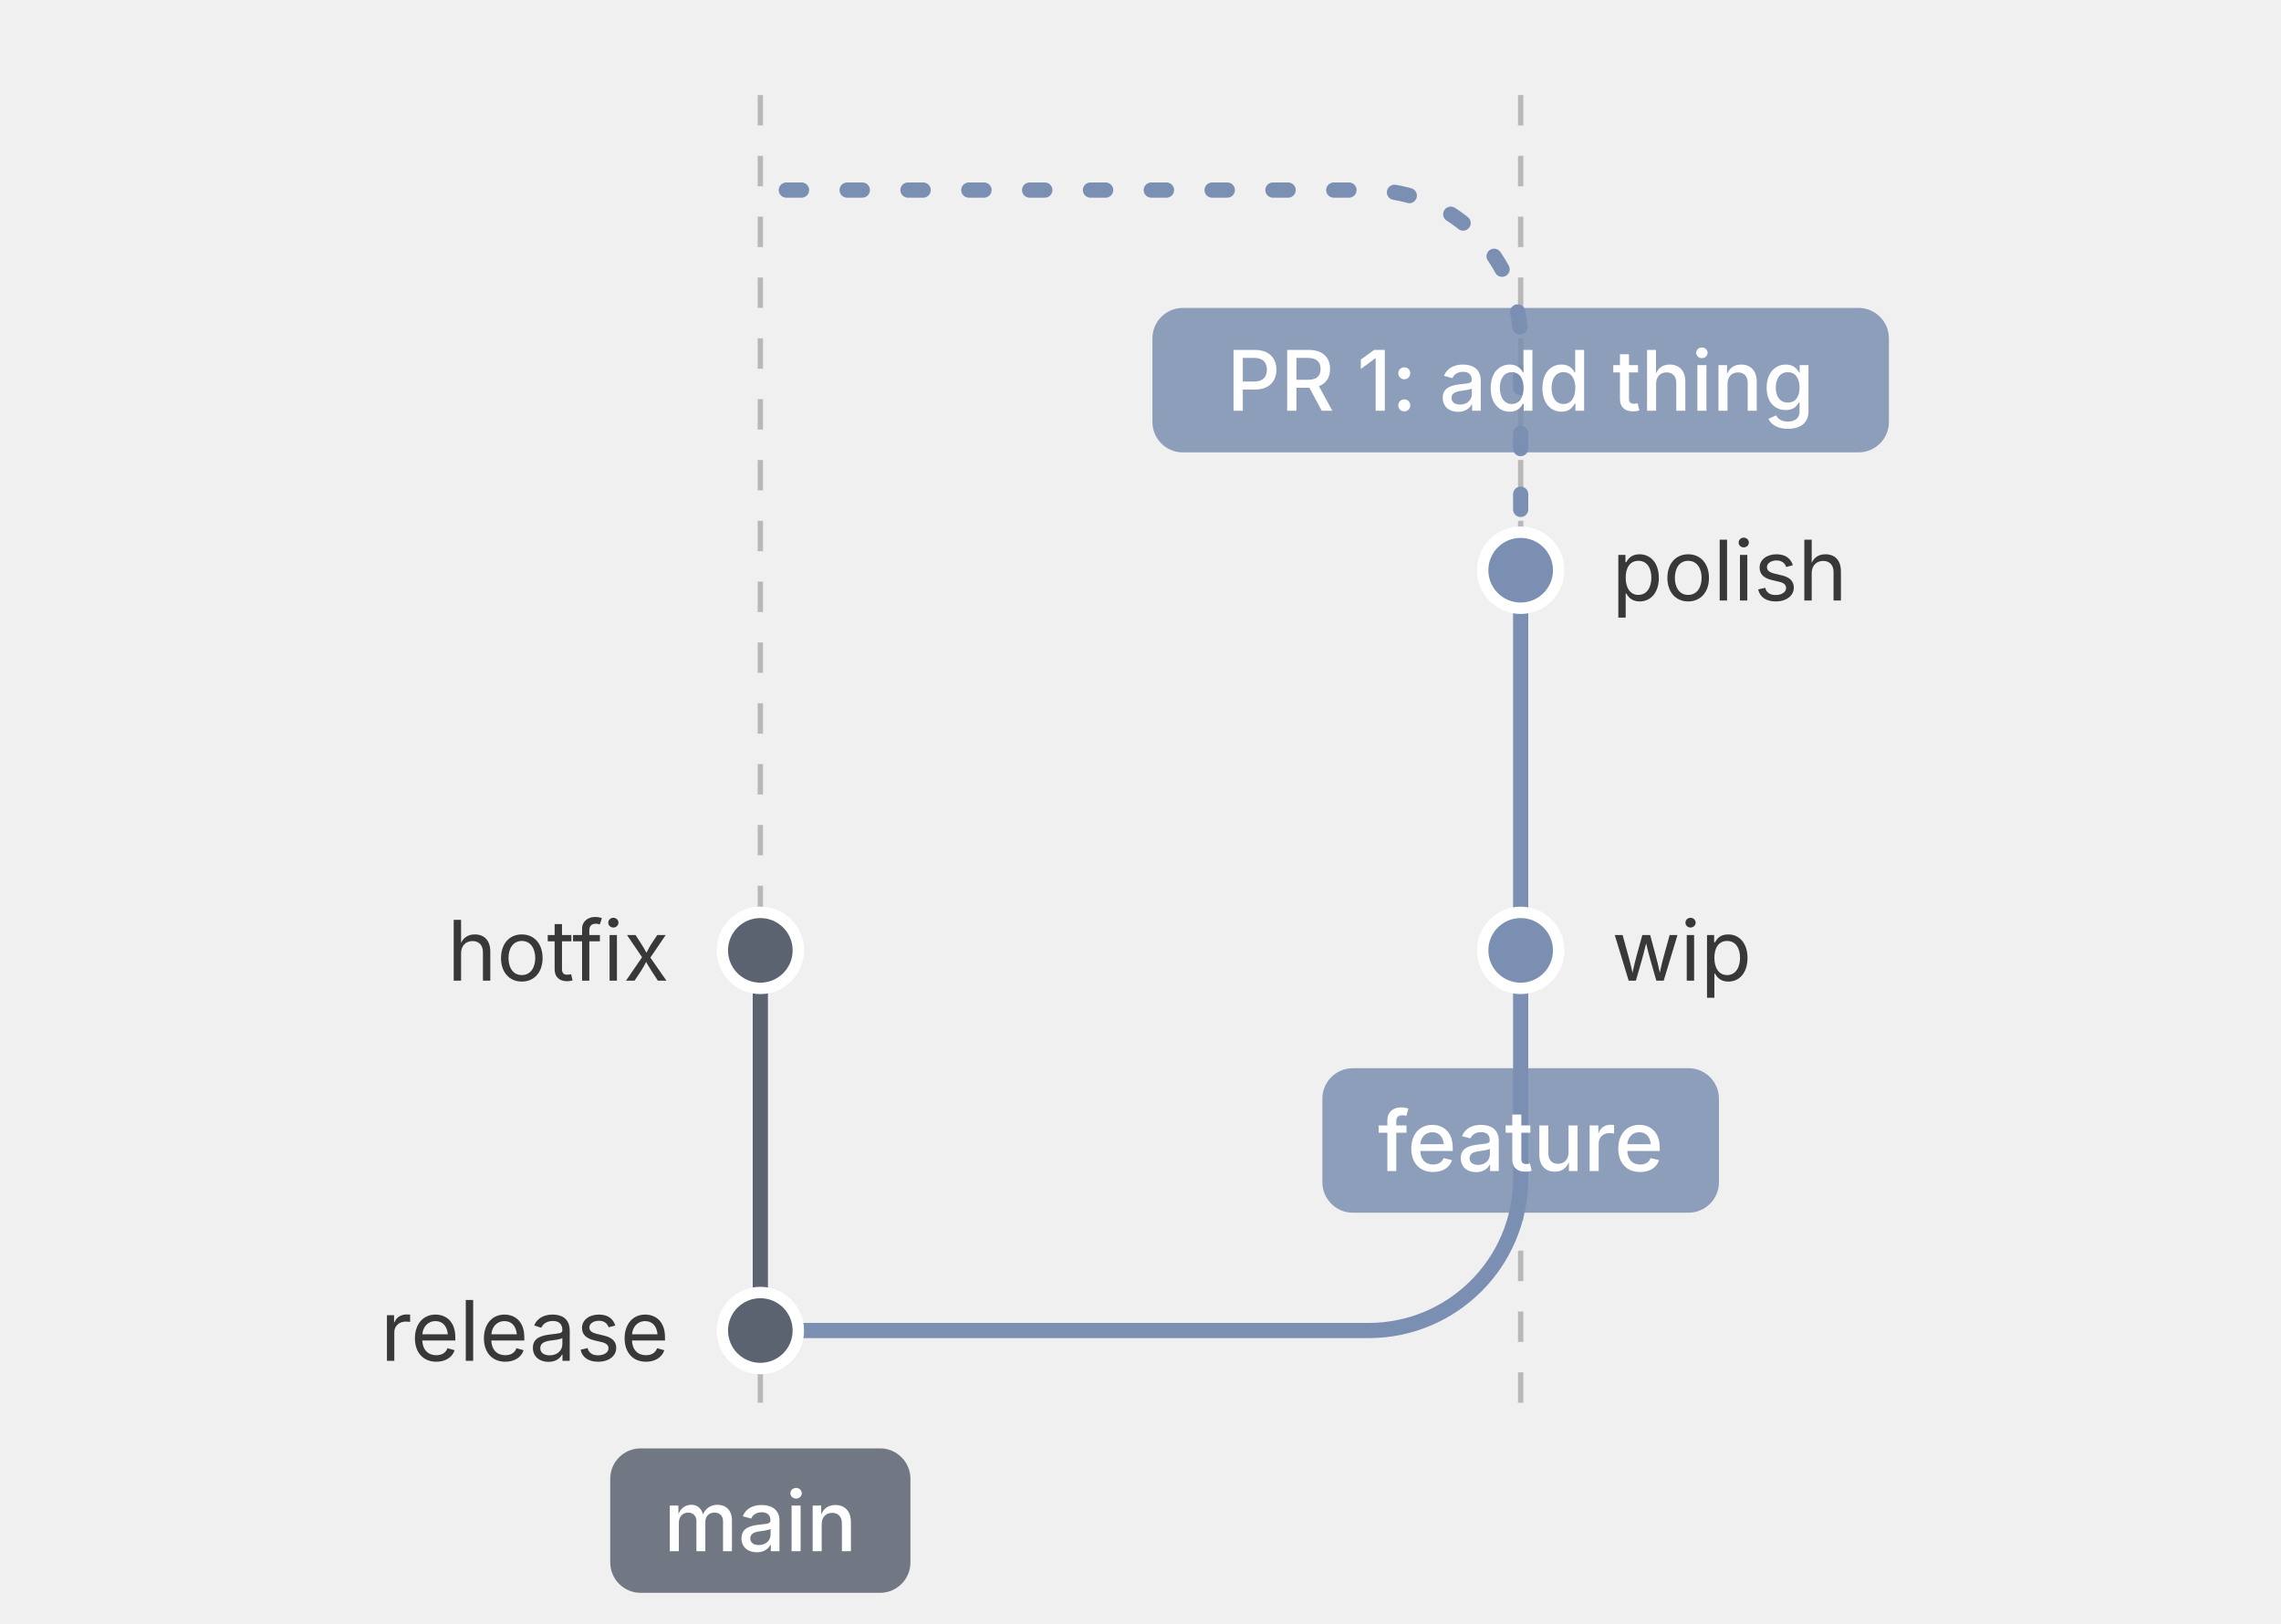
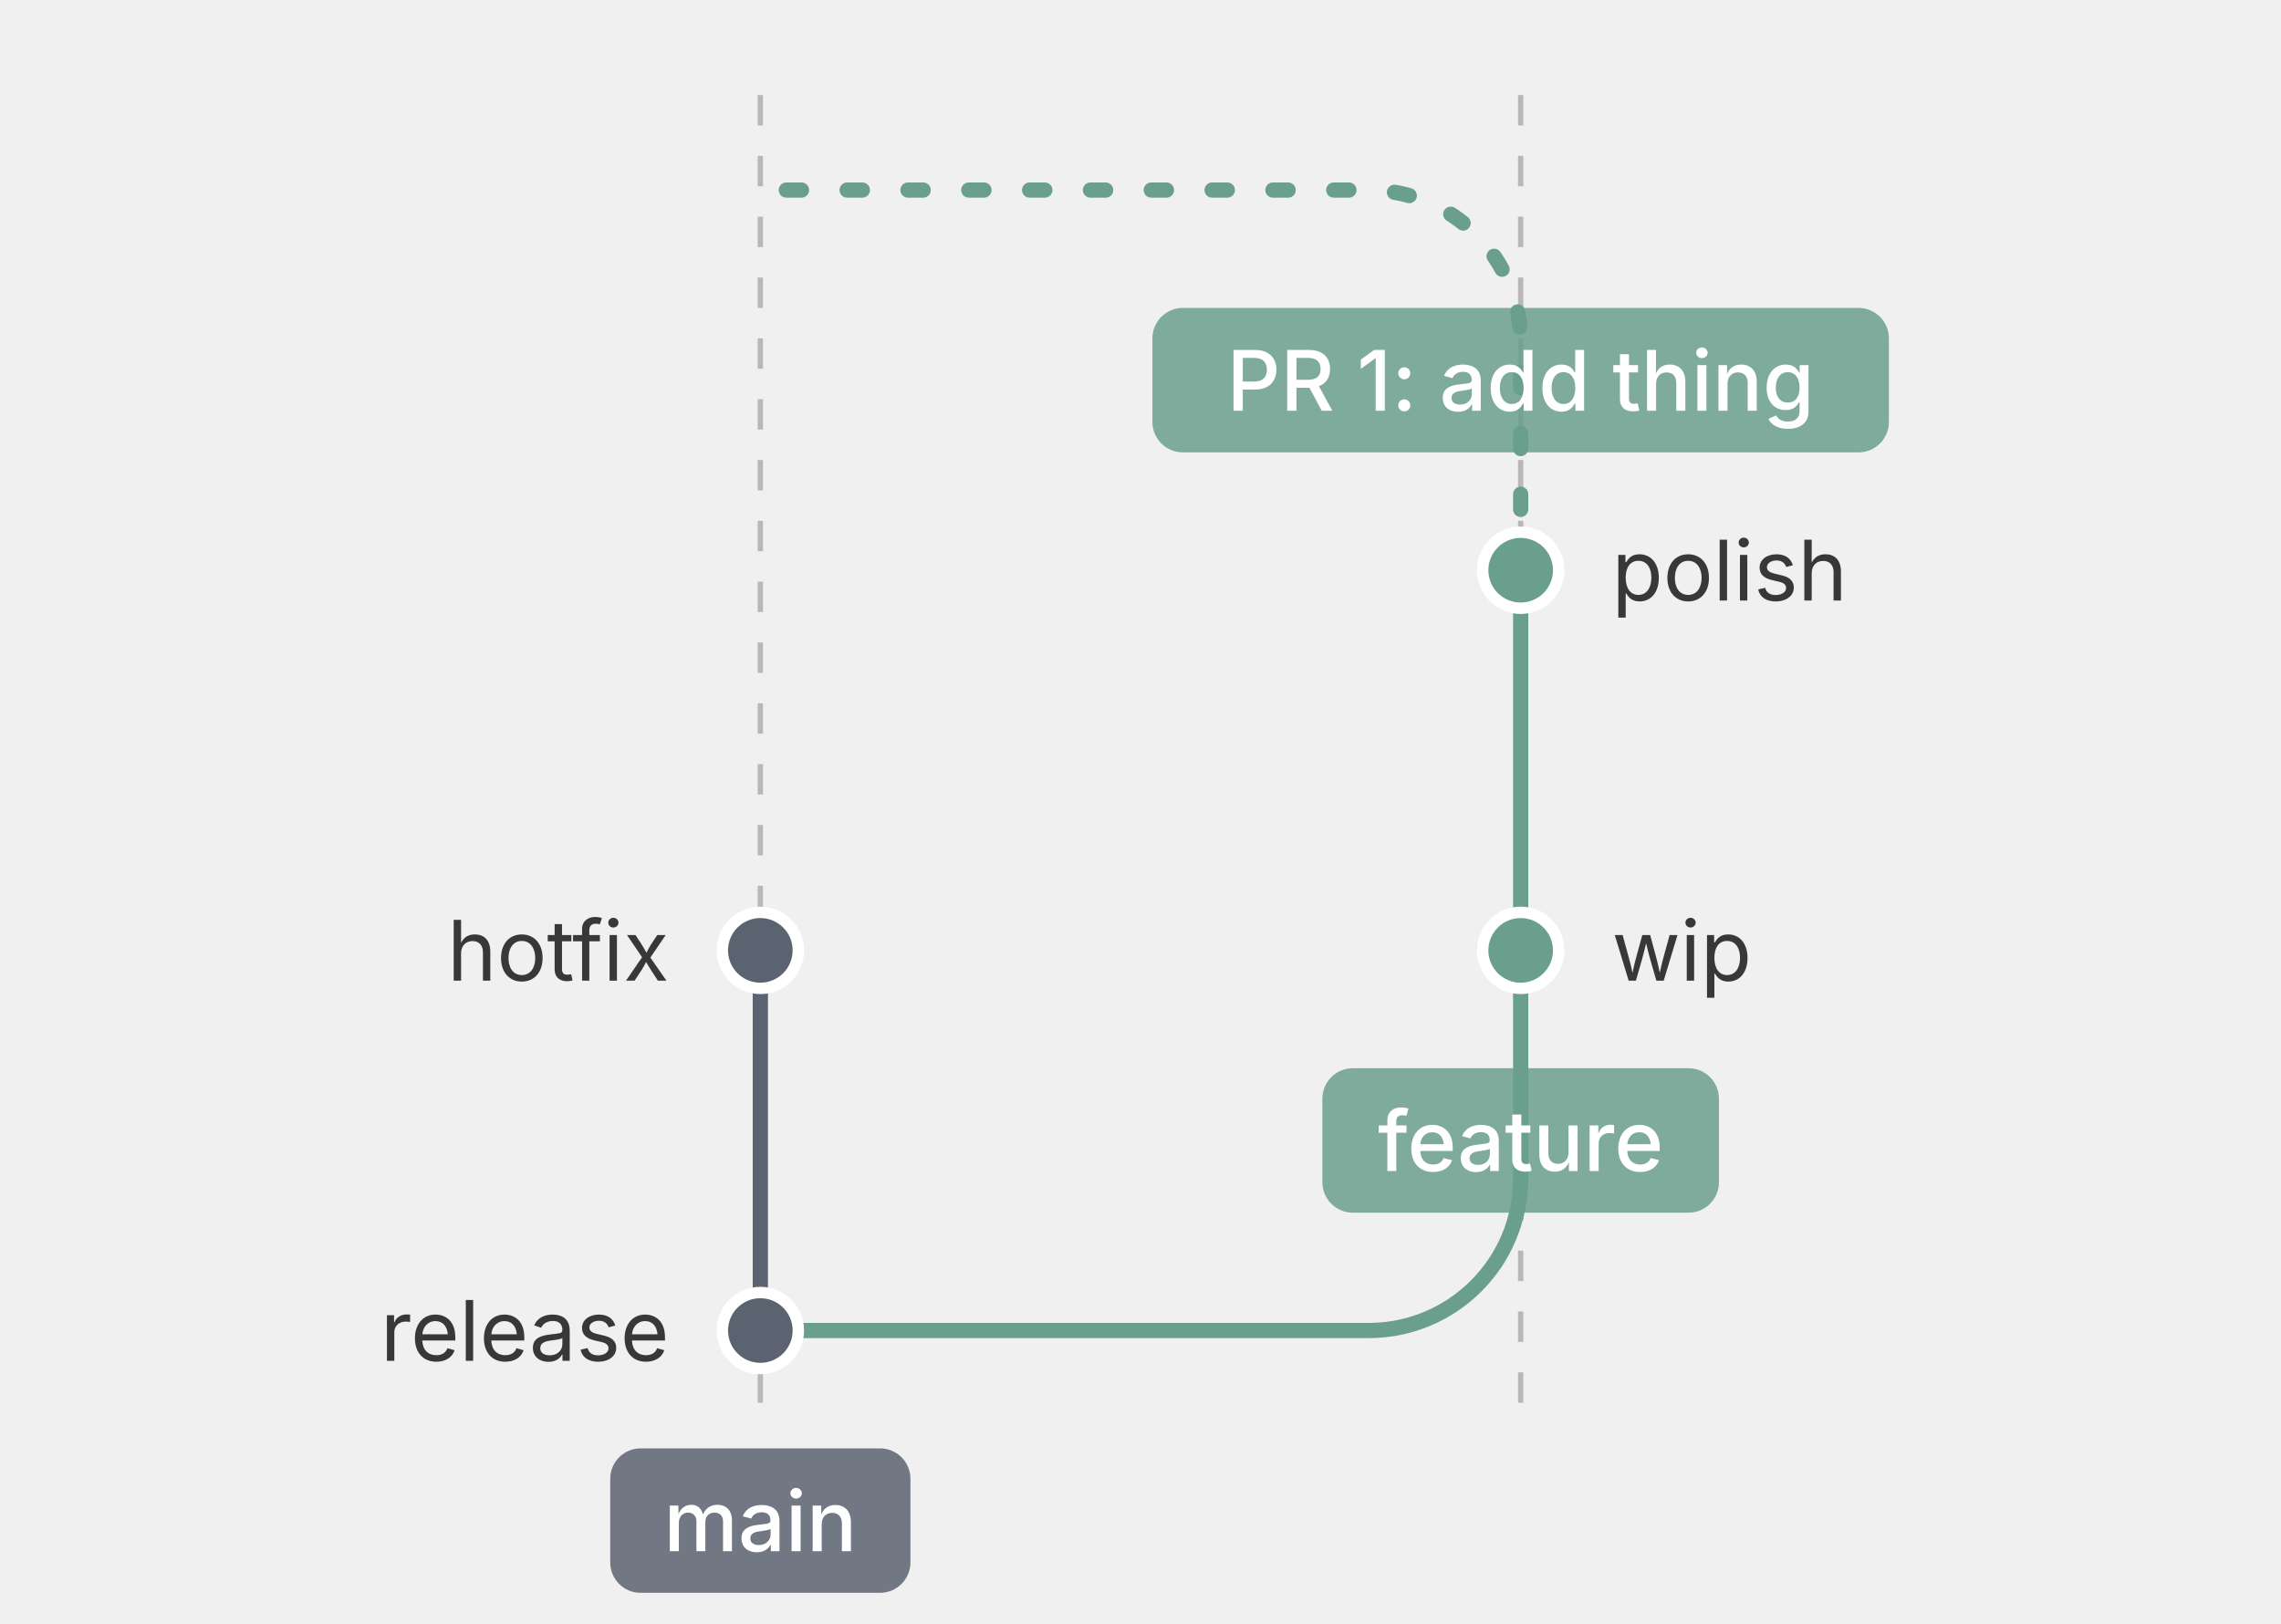
<svg xmlns="http://www.w3.org/2000/svg" width="300.0" height="213.5" viewBox="0 0 300.0 213.5">
  <defs>
</defs>
  <path d="M100.0,12.5 L100.0,187.5" stroke="#b8b8b8" stroke-width="0.7" stroke-dasharray="4,4" />
  <path d="M200.0,12.5 L200.0,187.5" stroke="#b8b8b8" stroke-width="0.7" stroke-dasharray="4,4" />
-   <path d="M100.0,175.0 L180.0,175.0 A20,20,0,0,0,200.0,155.0 L200.0,125.0" stroke="#7b8fb2" stroke-width="2" fill="none" stroke-linecap="round" />
-   <path d="M200.0,75.0 L200.0,45.0 A20,20,0,0,0,180.0,25.0 L100.0,25.0" stroke="#7b8fb2" stroke-width="2" fill="none" stroke-linecap="round" stroke-dasharray="2,6" />
+   <path d="M100.0,175.0 L180.0,175.0 A20,20,0,0,0,200.0,155.0 L200.0,125.0" stroke="#6a9f8d" stroke-width="2" fill="none" stroke-linecap="round" />
+   <path d="M200.0,75.0 L200.0,45.0 A20,20,0,0,0,180.0,25.0 L100.0,25.0" stroke="#6a9f8d" stroke-width="2" fill="none" stroke-linecap="round" stroke-dasharray="2,6" />
  <path d="M100.0,175.0 L100.0,125.0" stroke="#5c6370" stroke-width="2" stroke-linecap="round" />
-   <path d="M200.0,125.0 L200.0,75.0" stroke="#7b8fb2" stroke-width="2" stroke-linecap="round" />
+   <path d="M200.0,125.0 L200.0,75.0" stroke="#6a9f8d" stroke-width="2" stroke-linecap="round" />
  <rect x="80.258" y="190.5" width="39.484" height="19" rx="4" ry="4" fill="#5c6370" opacity="0.85" />
  <text x="100.0" y="200.0" font-size="11" text-anchor="middle" dominant-baseline="middle" fill="white" font-family="'Inter', 'Helvetica Neue', Helvetica, Arial, sans-serif" font-weight="500">main</text>
-   <rect x="173.923" y="140.5" width="52.154" height="19" rx="4" ry="4" fill="#7b8fb2" opacity="0.85" />
+   <rect x="173.923" y="140.5" width="52.154" height="19" rx="4" ry="4" fill="#6a9f8d" opacity="0.85" />
  <text x="200.0" y="150.0" font-size="11" text-anchor="middle" dominant-baseline="middle" fill="white" font-family="'Inter', 'Helvetica Neue', Helvetica, Arial, sans-serif" font-weight="500">feature</text>
-   <rect x="151.568" y="40.5" width="96.863" height="19" rx="4" ry="4" fill="#7b8fb2" opacity="0.85" />
+   <rect x="151.568" y="40.5" width="96.863" height="19" rx="4" ry="4" fill="#6a9f8d" opacity="0.85" />
  <text x="200.0" y="50.0" font-size="11" text-anchor="middle" dominant-baseline="middle" fill="white" font-family="'Inter', 'Helvetica Neue', Helvetica, Arial, sans-serif" font-weight="500">PR 1: add thing</text>
  <circle cx="100.0" cy="175.0" r="5" fill="#5c6370" stroke="white" stroke-width="1.5" />
-   <circle cx="200.0" cy="125.0" r="5" fill="#7b8fb2" stroke="white" stroke-width="1.5" />
-   <circle cx="200.0" cy="75.0" r="5" fill="#7b8fb2" stroke="white" stroke-width="1.5" />
+   <circle cx="200.0" cy="125.0" r="5" fill="#6a9f8d" stroke="white" stroke-width="1.5" />
+   <circle cx="200.0" cy="75.0" r="5" fill="#6a9f8d" stroke="white" stroke-width="1.5" />
  <circle cx="100.0" cy="125.0" r="5" fill="#5c6370" stroke="white" stroke-width="1.5" />
  <text x="88.0" y="175.0" font-size="11" text-anchor="end" dominant-baseline="middle" fill="#383838" font-family="'Inter', 'Helvetica Neue', Helvetica, Arial, sans-serif" font-weight="400">release</text>
  <text x="212.0" y="125.0" font-size="11" text-anchor="start" dominant-baseline="middle" fill="#383838" font-family="'Inter', 'Helvetica Neue', Helvetica, Arial, sans-serif" font-weight="400">wip</text>
  <text x="212.0" y="75.0" font-size="11" text-anchor="start" dominant-baseline="middle" fill="#383838" font-family="'Inter', 'Helvetica Neue', Helvetica, Arial, sans-serif" font-weight="400">polish</text>
  <text x="88.0" y="125.0" font-size="11" text-anchor="end" dominant-baseline="middle" fill="#383838" font-family="'Inter', 'Helvetica Neue', Helvetica, Arial, sans-serif" font-weight="400">hotfix</text>
</svg>
